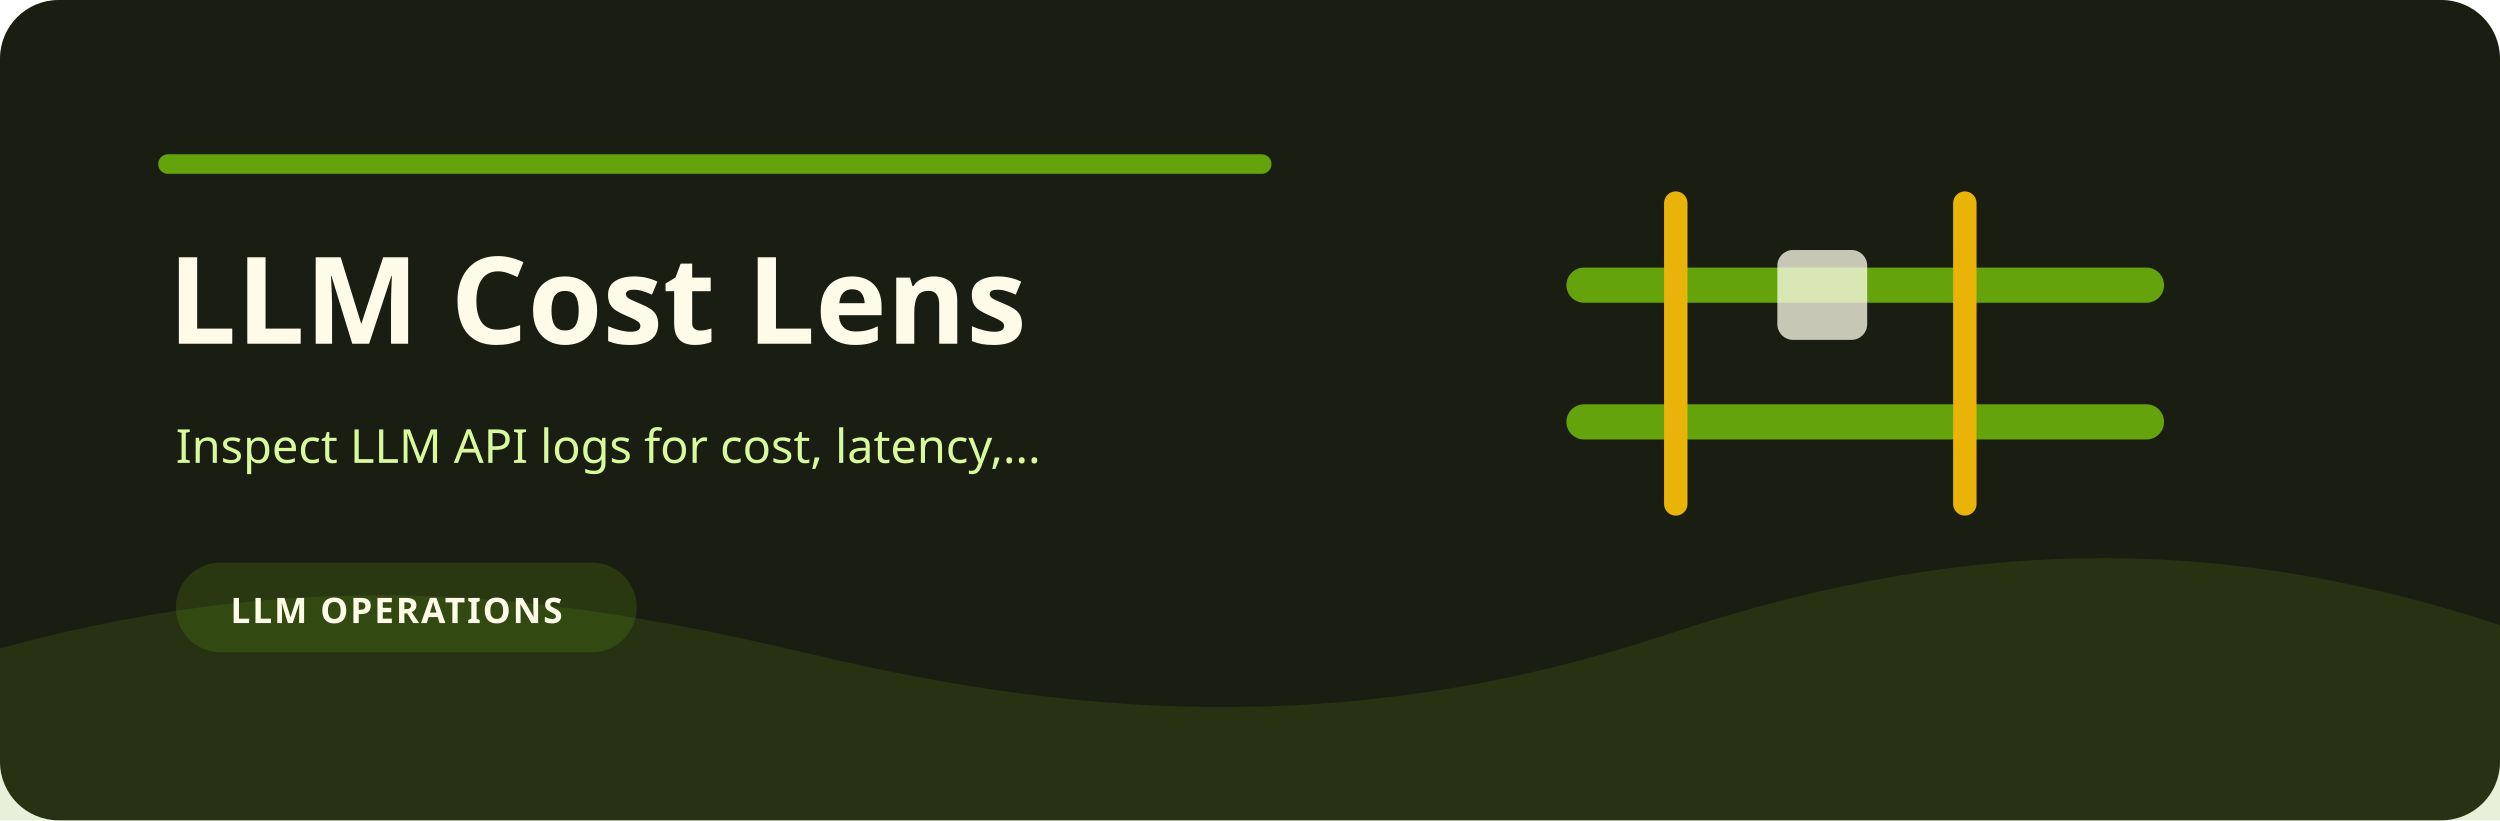
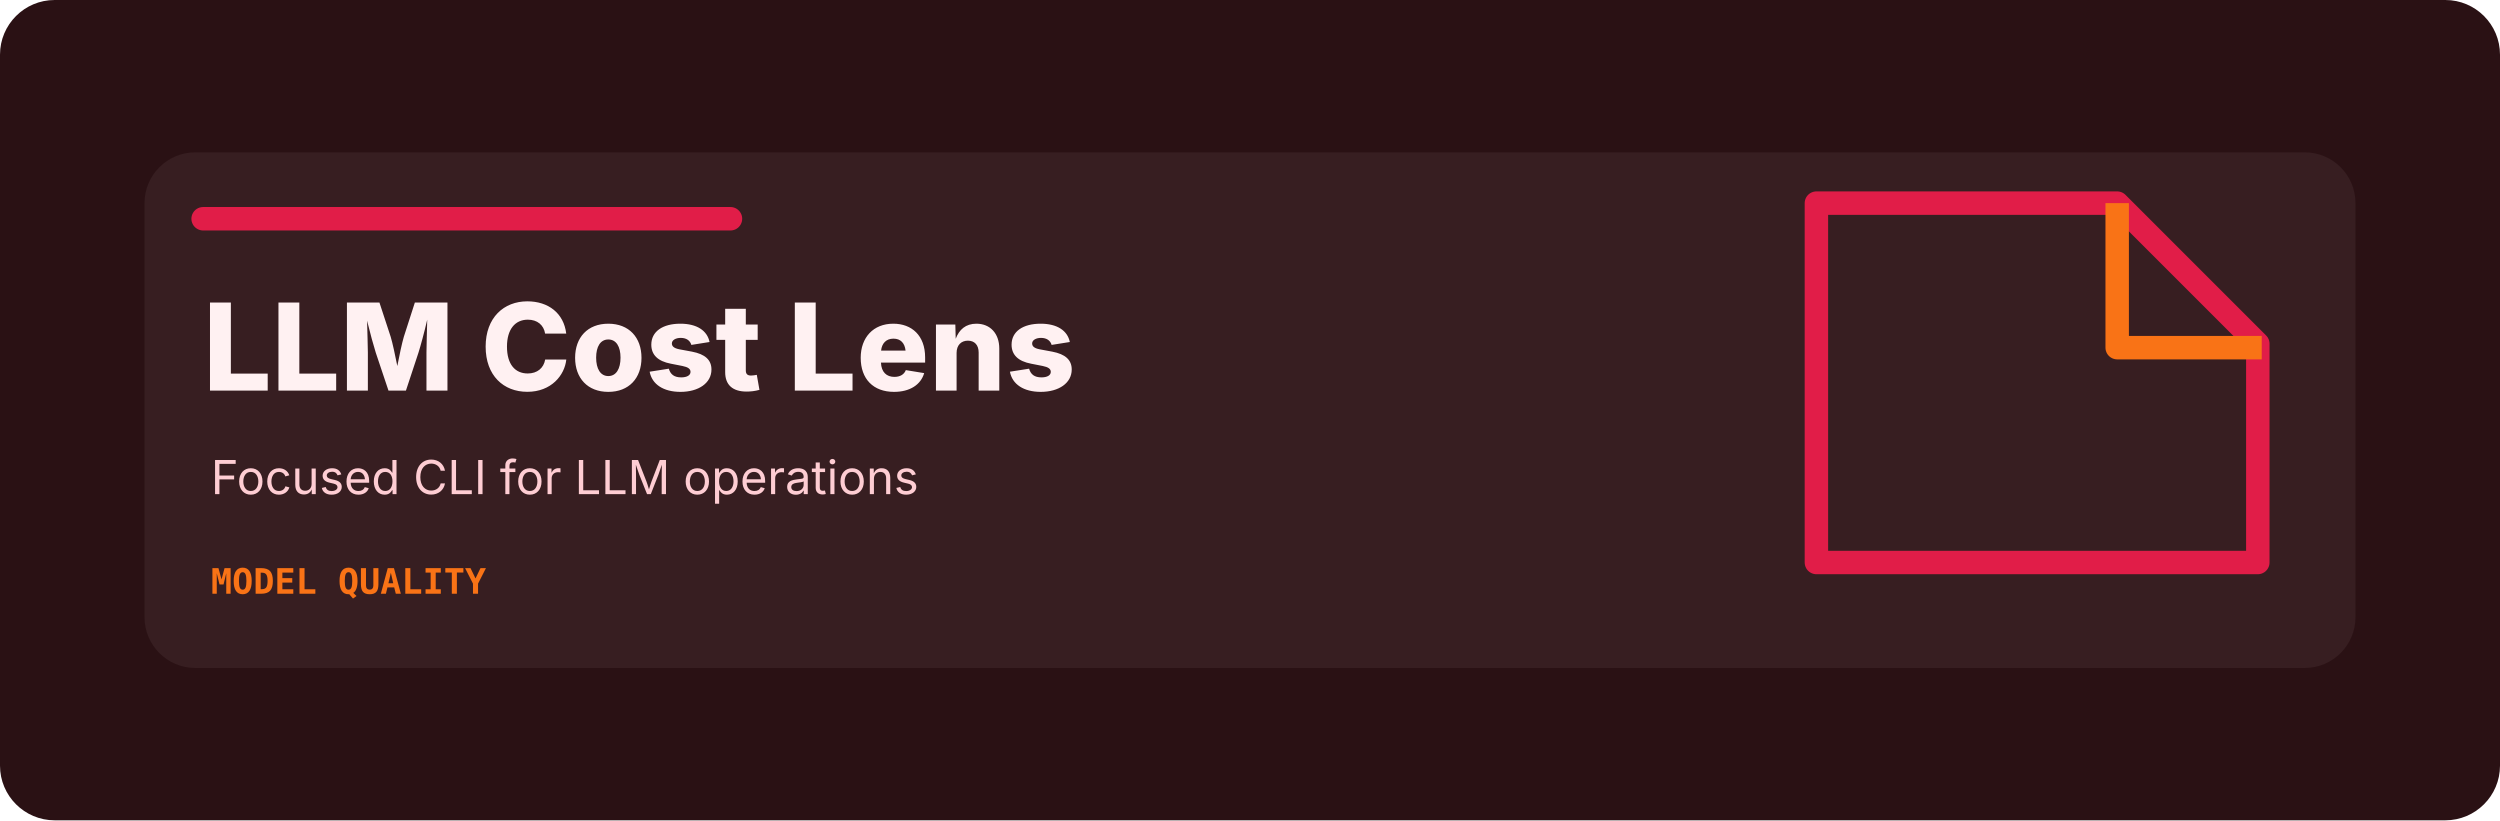
- <svg xmlns="http://www.w3.org/2000/svg" width="1280" height="420" viewBox="0 0 1280 420" fill="none" role="img" aria-label="LLM Cost Lens project cover">
-   <rect width="1280" height="420" rx="30" fill="#1a1d12" />
-   <path d="M0 332C168 286 293 306 420 336C560 369 699 376 853 325C1018 270 1148 277 1280 320V420H0V332Z" fill="#65a30d" opacity=".16" />
-   <path d="M86 84h560" stroke="#65a30d" stroke-width="10" stroke-linecap="round" />
-   <text x="86" y="176" fill="#fefce8" font-family="Plus Jakarta Sans, ui-sans-serif, system-ui" font-size="62" font-weight="800">LLM Cost Lens</text>
-   <text x="90" y="237" fill="#d9f99d" font-family="Plus Jakarta Sans, ui-sans-serif, system-ui" font-size="24" font-weight="500">Inspect LLM API logs for cost, latency,...</text>
-   <rect x="90" y="288" width="236" height="46" rx="23" fill="#65a30d" opacity=".20" />
-   <text x="118" y="319" fill="#fefce8" font-family="Plus Jakarta Sans, ui-sans-serif, system-ui" font-size="18" font-weight="800" letter-spacing="1">LLM OPERATIONS</text>
-   <path d="M811 146h288M811 216h288" stroke="#65a30d" stroke-width="18" stroke-linecap="round" />
-   <path d="M858 104v154M1006 104v154" stroke="#eab308" stroke-width="12" stroke-linecap="round" />
-   <rect x="910" y="128" width="46" height="46" rx="8" fill="#fefce8" opacity=".76" />
+ <svg xmlns="http://www.w3.org/2000/svg" width="1280" height="420" viewBox="0 0 1280 420" fill="none" role="img" aria-label="LLM Cost Lens cover">
+   <rect width="1280" height="420" rx="28" fill="#2a1114" />
+   <rect x="74" y="78" width="1132" height="264" rx="26" fill="#fff1f2" opacity=".06" />
+   <path d="M104 112h270" stroke="#e11d48" stroke-width="12" stroke-linecap="round" />
+   <text x="104" y="200" fill="#fff1f2" font-family="Inter, ui-sans-serif, system-ui" font-size="62" font-weight="800">LLM Cost Lens</text>
+   <text x="108" y="253" fill="#fecdd3" font-family="Inter, ui-sans-serif, system-ui" font-size="24">Focused CLI for LLM operations</text>
+   <text x="108" y="304" fill="#f97316" font-family="ui-monospace, SFMono-Regular, Menlo, monospace" font-size="18" font-weight="700">MODEL QUALITY</text>
+   <path d="M930 104h154l72 72v112H930z" fill="none" stroke="#e11d48" stroke-width="12" stroke-linejoin="round" />
+   <path d="M1084 104v74h74" fill="none" stroke="#f97316" stroke-width="12" stroke-linejoin="round" />
</svg>
